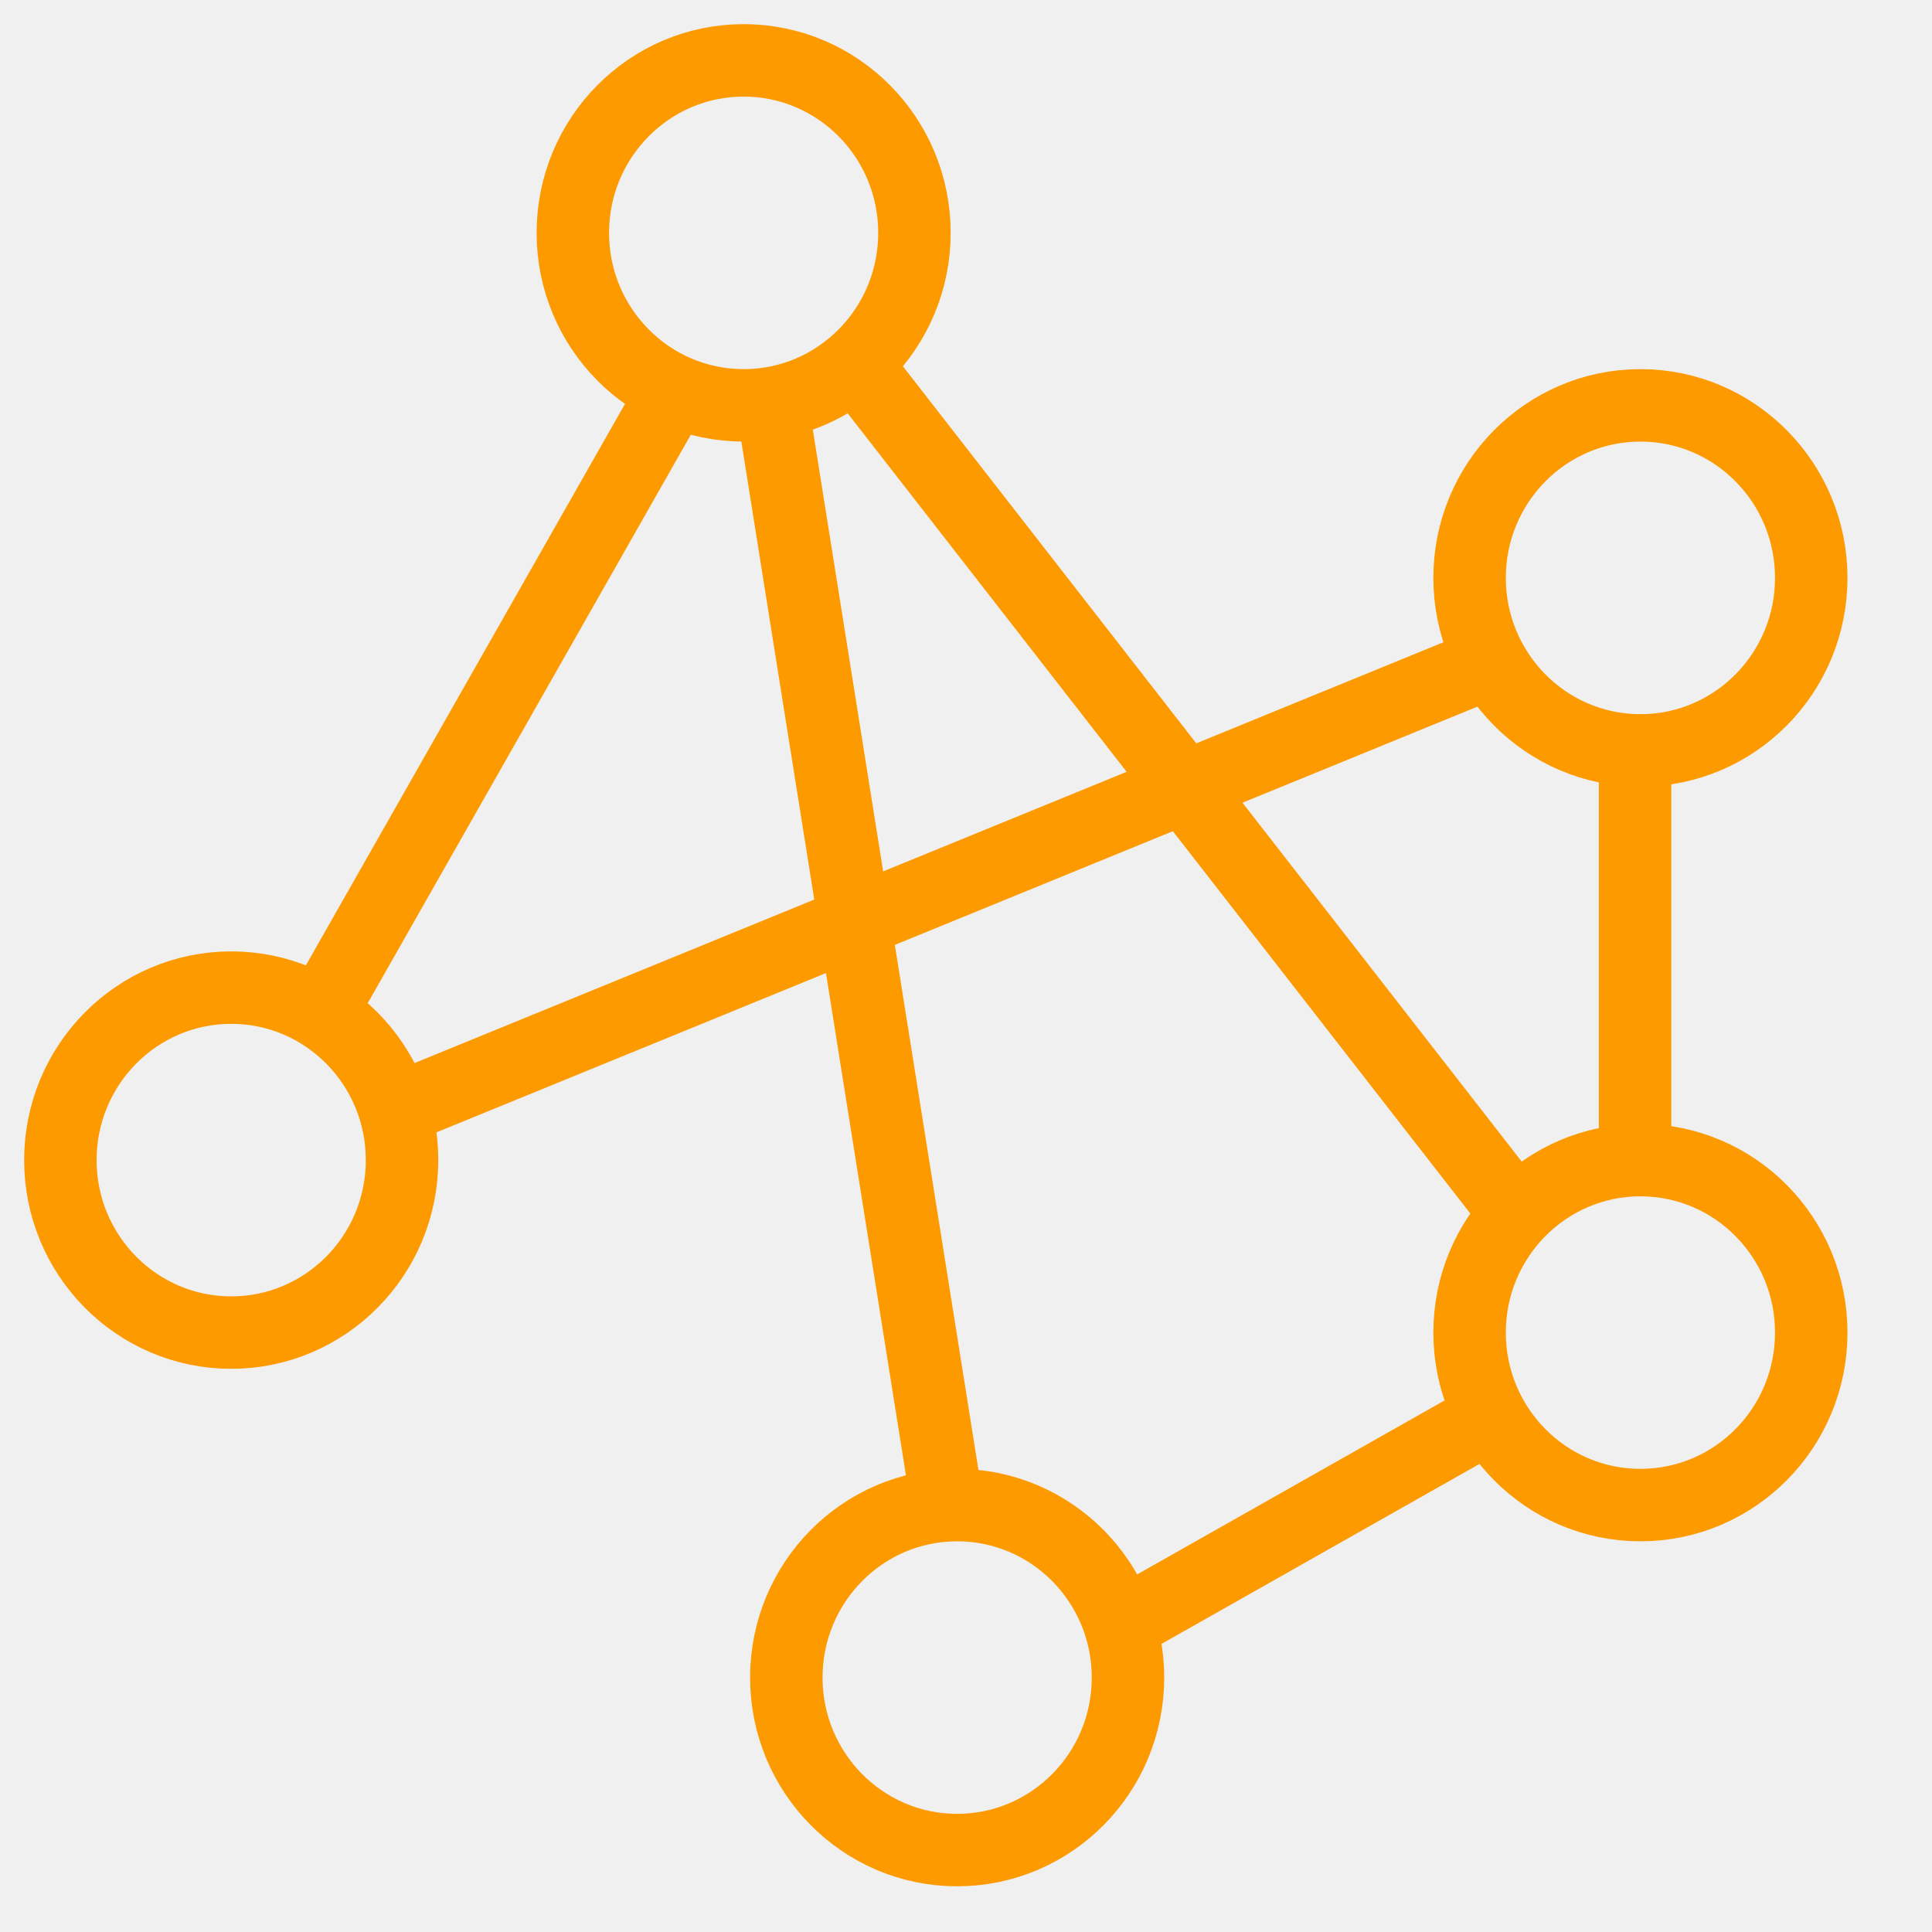
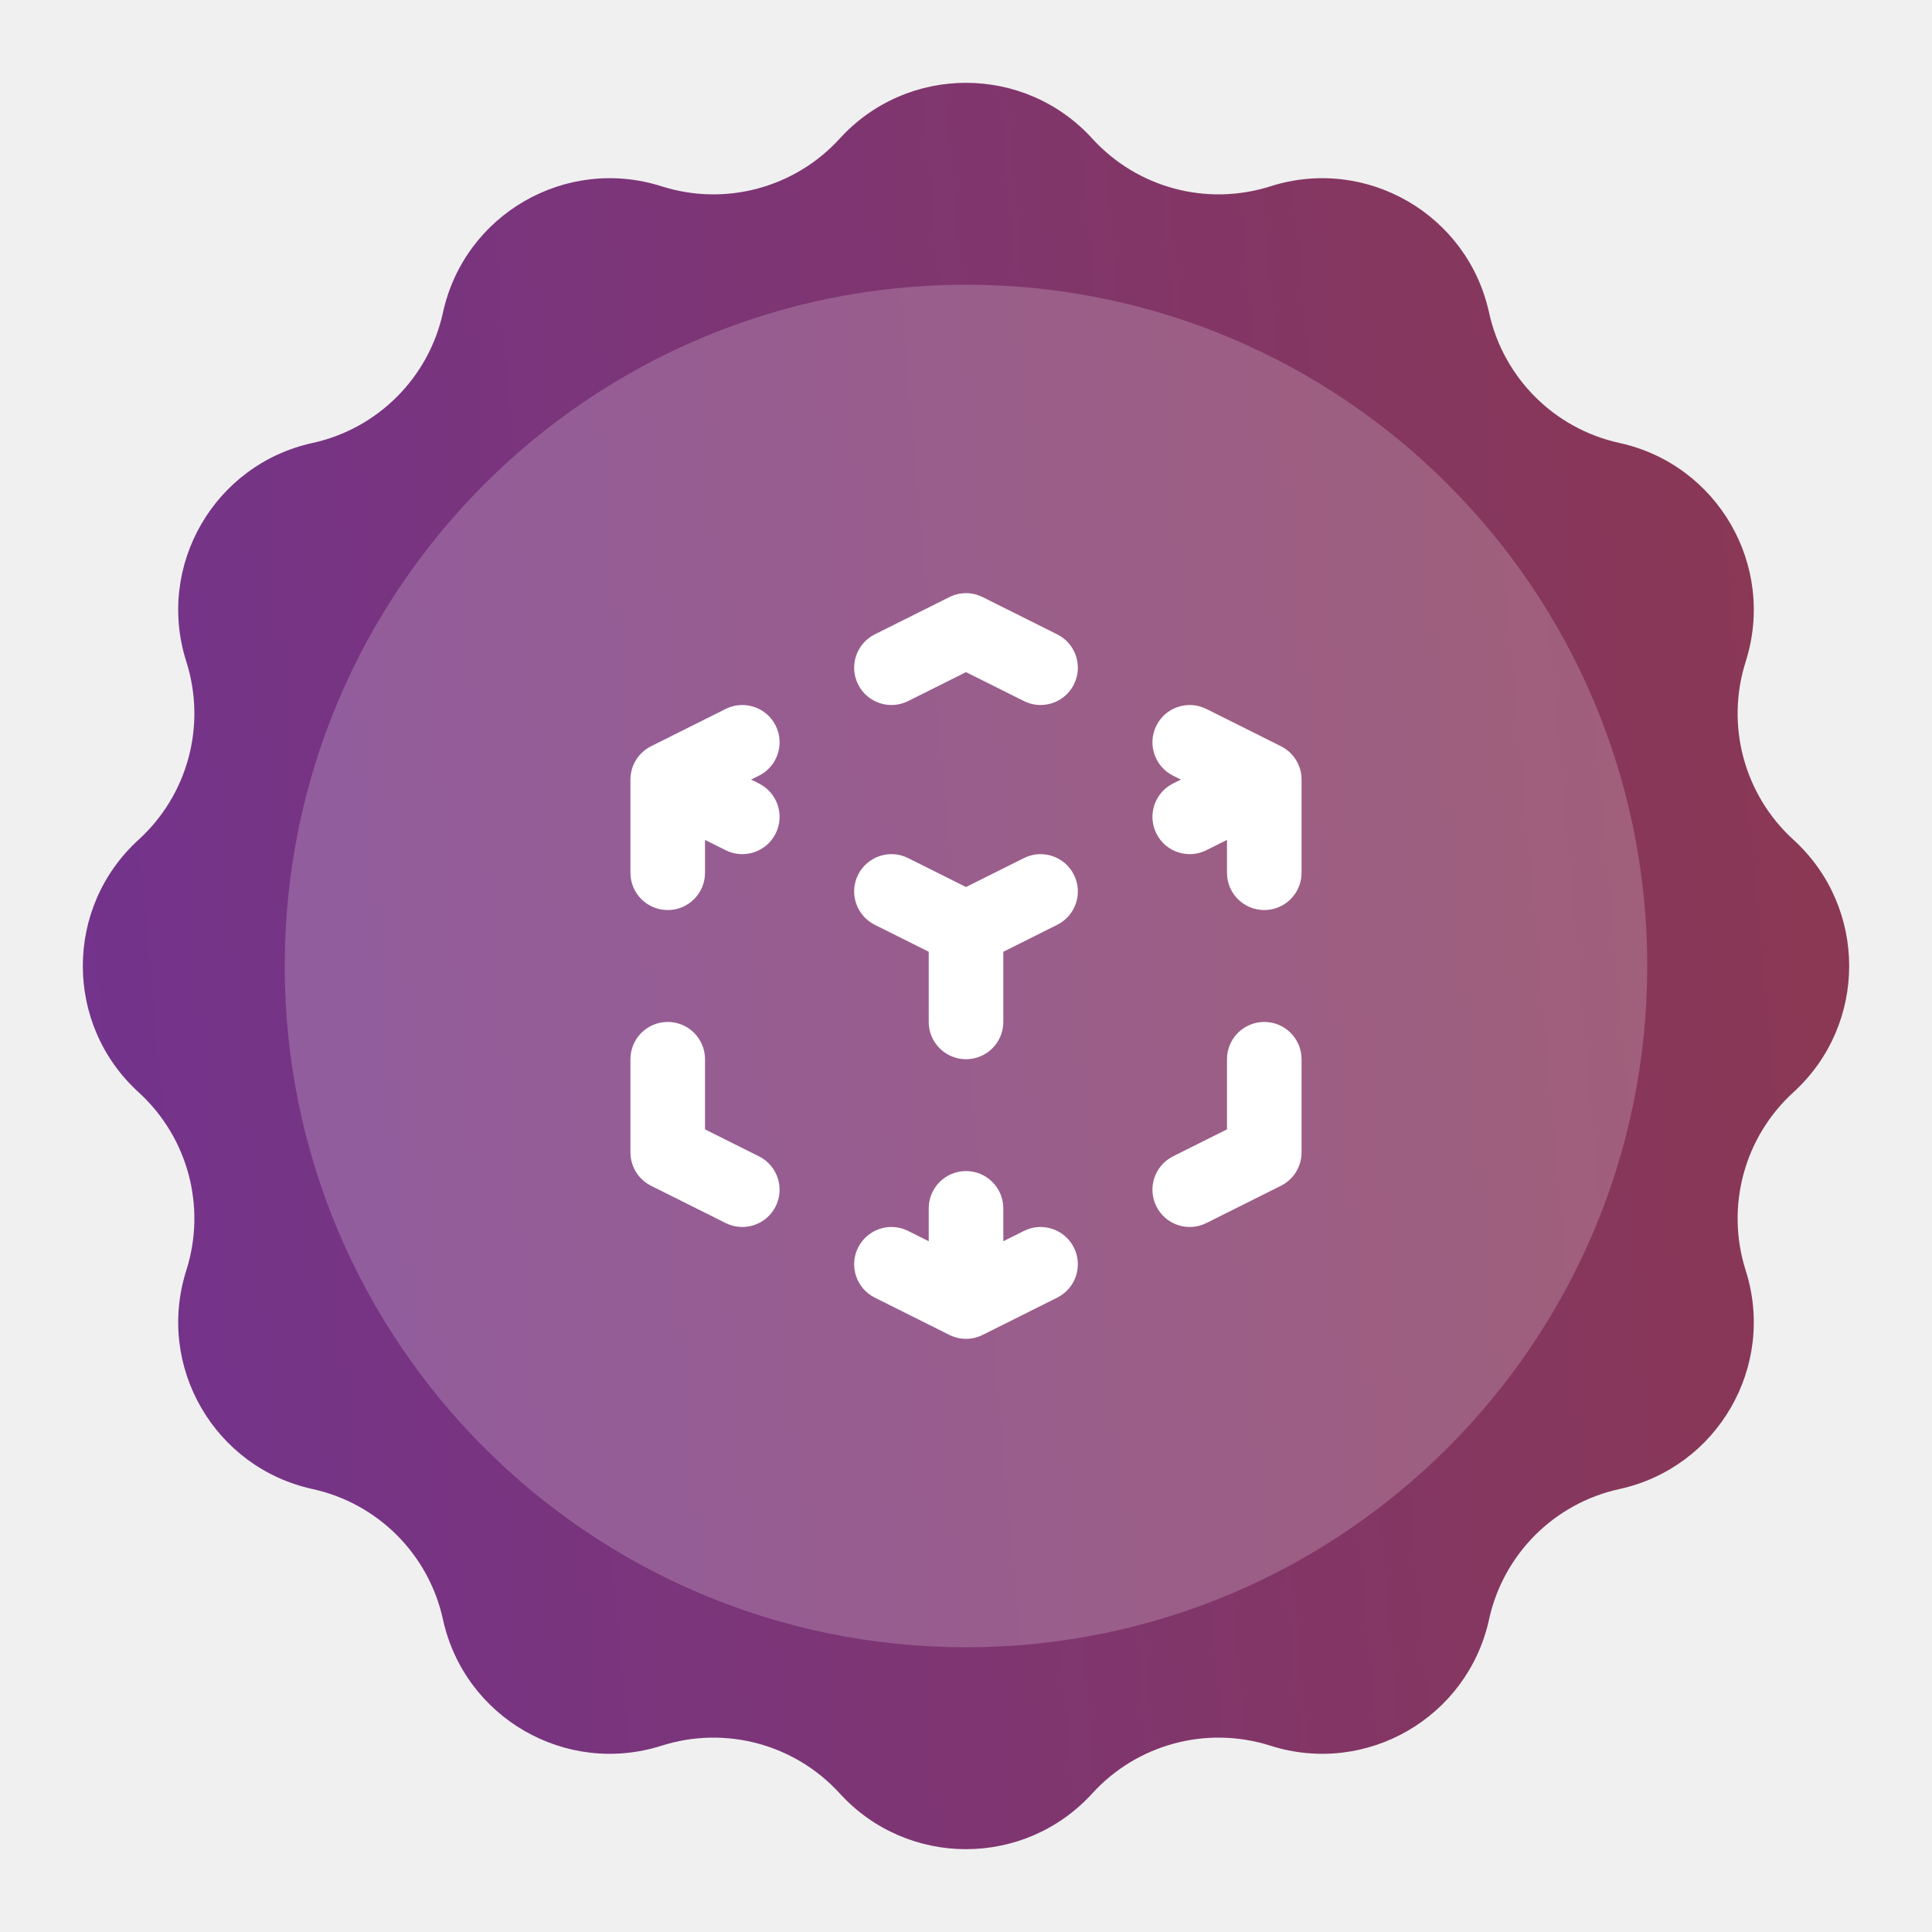
- <svg xmlns="http://www.w3.org/2000/svg" width="32px" height="32px" viewBox="0 0 32 32" version="1.1">
-   <defs />
-   <g id="Page-1" stroke="none" stroke-width="1" fill="none" fill-rule="evenodd">
-     <g id="ico-track-data" stroke="#FC9A00" stroke-width="1.2" stroke-linecap="round" stroke-linejoin="round">
-       <path d="M9.488,3.857 C9.488,2.279 10.755,1 12.317,1 C13.88,1 15.146,2.279 15.146,3.857 C15.146,5.435 13.88,6.714 12.317,6.714 C10.755,6.714 9.488,5.435 9.488,3.857 L9.488,3.857 L9.488,3.857 Z" id="Stroke-43" />
-       <path d="M24.341,9.571 C24.341,7.994 25.608,6.714 27.171,6.714 C28.733,6.714 30,7.994 30,9.571 C30,11.149 28.733,12.429 27.171,12.429 C25.608,12.429 24.341,11.149 24.341,9.571 L24.341,9.571 L24.341,9.571 Z" id="Stroke-45" />
-       <path d="M1,19.215 C1,17.637 2.267,16.358 3.829,16.358 C5.392,16.358 6.659,17.637 6.659,19.215 C6.659,20.793 5.392,22.072 3.829,22.072 C2.267,22.072 1,20.793 1,19.215 L1,19.215 L1,19.215 Z" id="Stroke-47" />
-       <path d="M13.024,27.786 C13.024,26.208 14.291,24.929 15.853,24.929 C17.416,24.929 18.683,26.208 18.683,27.786 C18.683,29.364 17.416,30.643 15.853,30.643 C14.291,30.643 13.024,29.364 13.024,27.786 L13.024,27.786 L13.024,27.786 Z" id="Stroke-49" />
-       <path d="M24.341,22.072 C24.341,20.494 25.608,19.215 27.171,19.215 C28.733,19.215 30,20.494 30,22.072 C30,23.65 28.733,24.929 27.171,24.929 C25.608,24.929 24.341,23.65 24.341,22.072 L24.341,22.072 L24.341,22.072 Z" id="Stroke-51" />
-       <path d="M5.598,16.268 L11.079,6.625" id="Stroke-53" />
-       <path d="M27.082,19.125 L27.082,12.696" id="Stroke-55" />
-       <path d="M15.677,24.839 L12.848,7.071" id="Stroke-57" />
-       <path d="M25.049,20.017 L14.351,6.268" id="Stroke-59" />
-       <path d="M18.771,26.803 L24.607,23.5" id="Stroke-61" />
-       <path d="M6.924,18.232 L24.607,11" id="Stroke-63" />
-     </g>
-   </g>
+ <svg xmlns="http://www.w3.org/2000/svg" width="48" height="48" viewBox="0 0 48 48" fill="none">
+   <path d="M20.863 3.443C22.546 1.596 25.454 1.596 27.137 3.443C28.254 4.669 29.982 5.132 31.562 4.629C33.943 3.87 36.461 5.324 36.995 7.766C37.349 9.385 38.614 10.651 40.234 11.005C42.676 11.539 44.13 14.057 43.371 16.438C42.868 18.018 43.331 19.746 44.557 20.863C46.404 22.546 46.404 25.454 44.557 27.137C43.331 28.254 42.868 29.982 43.371 31.562C44.13 33.943 42.676 36.461 40.234 36.995C38.614 37.349 37.349 38.614 36.995 40.234C36.461 42.676 33.943 44.13 31.562 43.371C29.982 42.868 28.254 43.331 27.137 44.557C25.454 46.404 22.546 46.404 20.863 44.557C19.746 43.331 18.018 42.868 16.438 43.371C14.057 44.13 11.539 42.676 11.005 40.234C10.651 38.614 9.385 37.349 7.766 36.995C5.324 36.461 3.87 33.943 4.629 31.562C5.132 29.982 4.669 28.254 3.443 27.137C1.596 25.454 1.596 22.546 3.443 20.863C4.669 19.746 5.132 18.018 4.629 16.438C3.87 14.057 5.324 11.539 7.766 11.005C9.385 10.651 10.651 9.385 11.005 7.766C11.539 5.324 14.057 3.87 16.438 4.629C18.018 5.132 19.746 4.669 20.863 3.443Z" fill="url(#paint0_linear_5048_15486)" />
+   <circle opacity="0.2" cx="24" cy="24" r="16.926" fill="white" />
+   <path fill-rule="evenodd" clip-rule="evenodd" d="M23.586 14.835C23.847 14.704 24.154 14.704 24.414 14.835L26.267 15.761C26.725 15.99 26.91 16.546 26.681 17.004C26.453 17.461 25.896 17.647 25.439 17.418L24 16.699L22.562 17.418C22.104 17.647 21.548 17.461 21.319 17.004C21.09 16.546 21.276 15.99 21.733 15.761L23.586 14.835ZM19.271 18.028C19.5 18.485 19.314 19.042 18.857 19.271L18.661 19.368L18.857 19.466C19.314 19.695 19.5 20.251 19.271 20.709C19.042 21.167 18.486 21.352 18.028 21.123L17.516 20.867V21.684C17.516 22.196 17.101 22.61 16.59 22.61C16.078 22.61 15.663 22.196 15.663 21.684V19.368C15.663 19.018 15.862 18.697 16.175 18.54L18.028 17.614C18.486 17.385 19.042 17.57 19.271 18.028ZM28.73 18.028C28.958 17.57 29.515 17.385 29.972 17.614L31.825 18.54C32.139 18.697 32.337 19.018 32.337 19.368V21.684C32.337 22.196 31.922 22.61 31.411 22.61C30.899 22.61 30.484 22.196 30.484 21.684V20.867L29.972 21.123C29.515 21.352 28.958 21.167 28.73 20.709C28.501 20.251 28.686 19.695 29.144 19.466L29.339 19.368L29.144 19.271C28.686 19.042 28.501 18.485 28.73 18.028ZM21.319 21.733C21.548 21.276 22.104 21.09 22.562 21.319L24 22.038L25.439 21.319C25.896 21.09 26.453 21.276 26.681 21.733C26.91 22.191 26.725 22.747 26.267 22.976L24.927 23.646V25.39C24.927 25.901 24.512 26.316 24 26.316C23.489 26.316 23.074 25.901 23.074 25.39V23.646L21.733 22.976C21.276 22.747 21.09 22.191 21.319 21.733ZM16.59 25.39C17.101 25.39 17.516 25.804 17.516 26.316V28.059L18.857 28.729C19.314 28.958 19.5 29.515 19.271 29.972C19.042 30.43 18.486 30.615 18.028 30.386L16.175 29.46C15.862 29.303 15.663 28.982 15.663 28.632V26.316C15.663 25.804 16.078 25.39 16.59 25.39ZM31.411 25.39C31.922 25.39 32.337 25.804 32.337 26.316V28.632C32.337 28.982 32.139 29.303 31.825 29.46L29.972 30.386C29.515 30.615 28.958 30.43 28.73 29.972C28.501 29.515 28.686 28.958 29.144 28.729L30.484 28.059V26.316C30.484 25.804 30.899 25.39 31.411 25.39ZM24 29.095C24.512 29.095 24.927 29.509 24.927 30.021V30.838L25.439 30.582C25.896 30.353 26.453 30.539 26.681 30.996C26.91 31.454 26.725 32.01 26.267 32.239L24.414 33.165C24.154 33.296 23.847 33.296 23.586 33.165L21.733 32.239C21.276 32.01 21.09 31.454 21.319 30.996C21.548 30.539 22.104 30.353 22.562 30.582L23.074 30.838V30.021C23.074 29.509 23.489 29.095 24 29.095Z" fill="white" />
+   <defs>
+     <linearGradient id="paint0_linear_5048_15486" x1="-1.49435e-07" y1="35.76" x2="49.444" y2="31.367" gradientUnits="userSpaceOnUse">
+       <stop stop-color="#723390" />
+       <stop offset="1" stop-color="#8C384F" />
+     </linearGradient>
+   </defs>
</svg>
